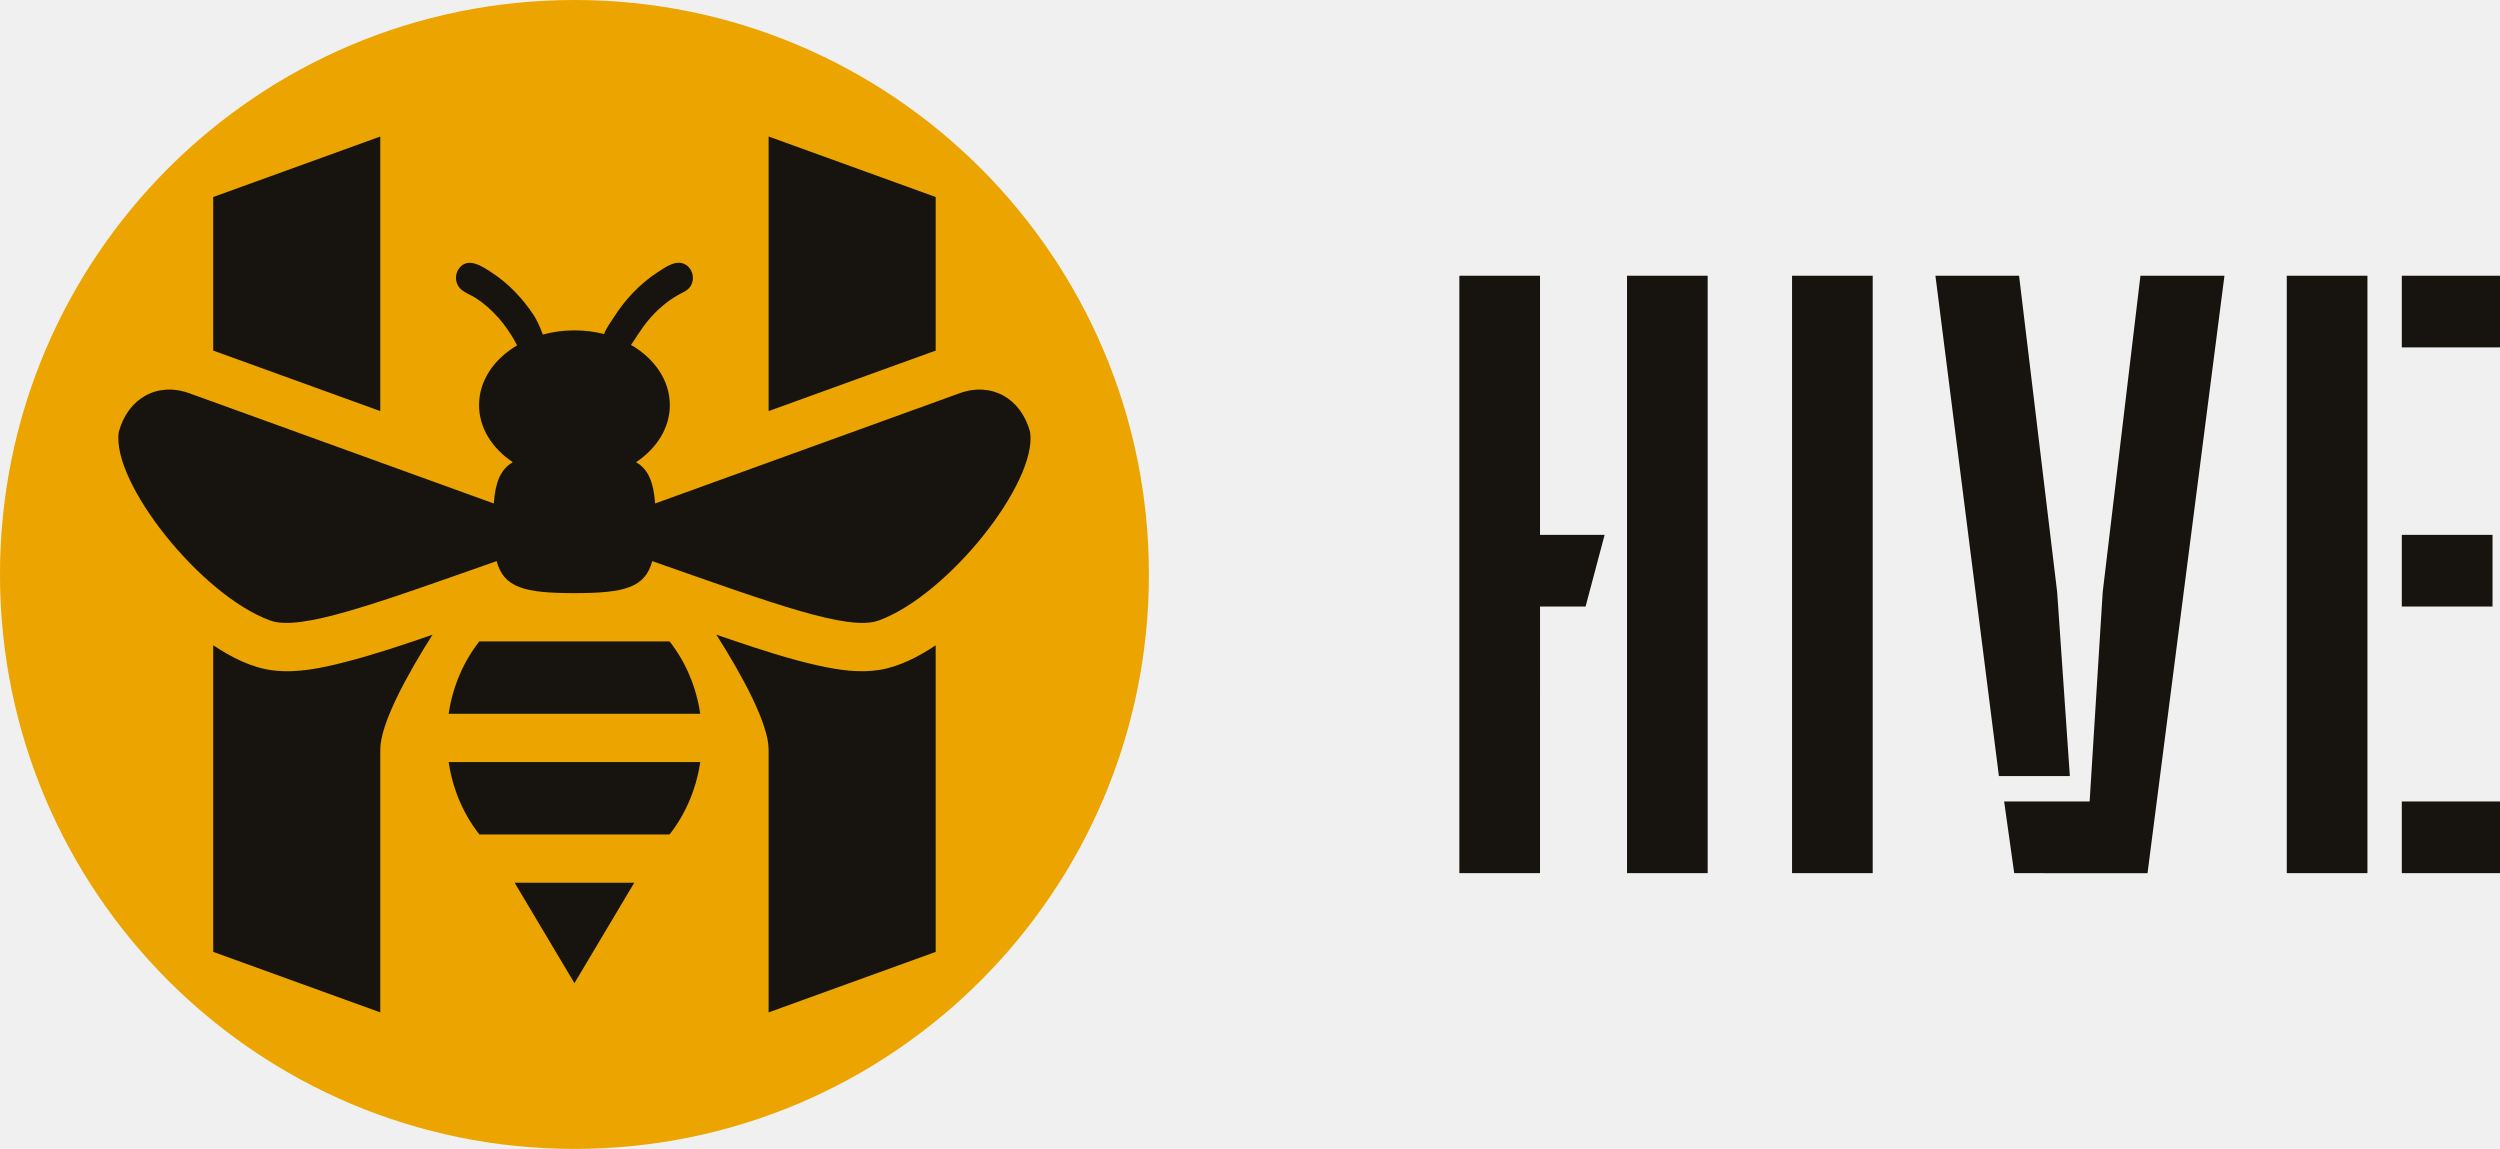
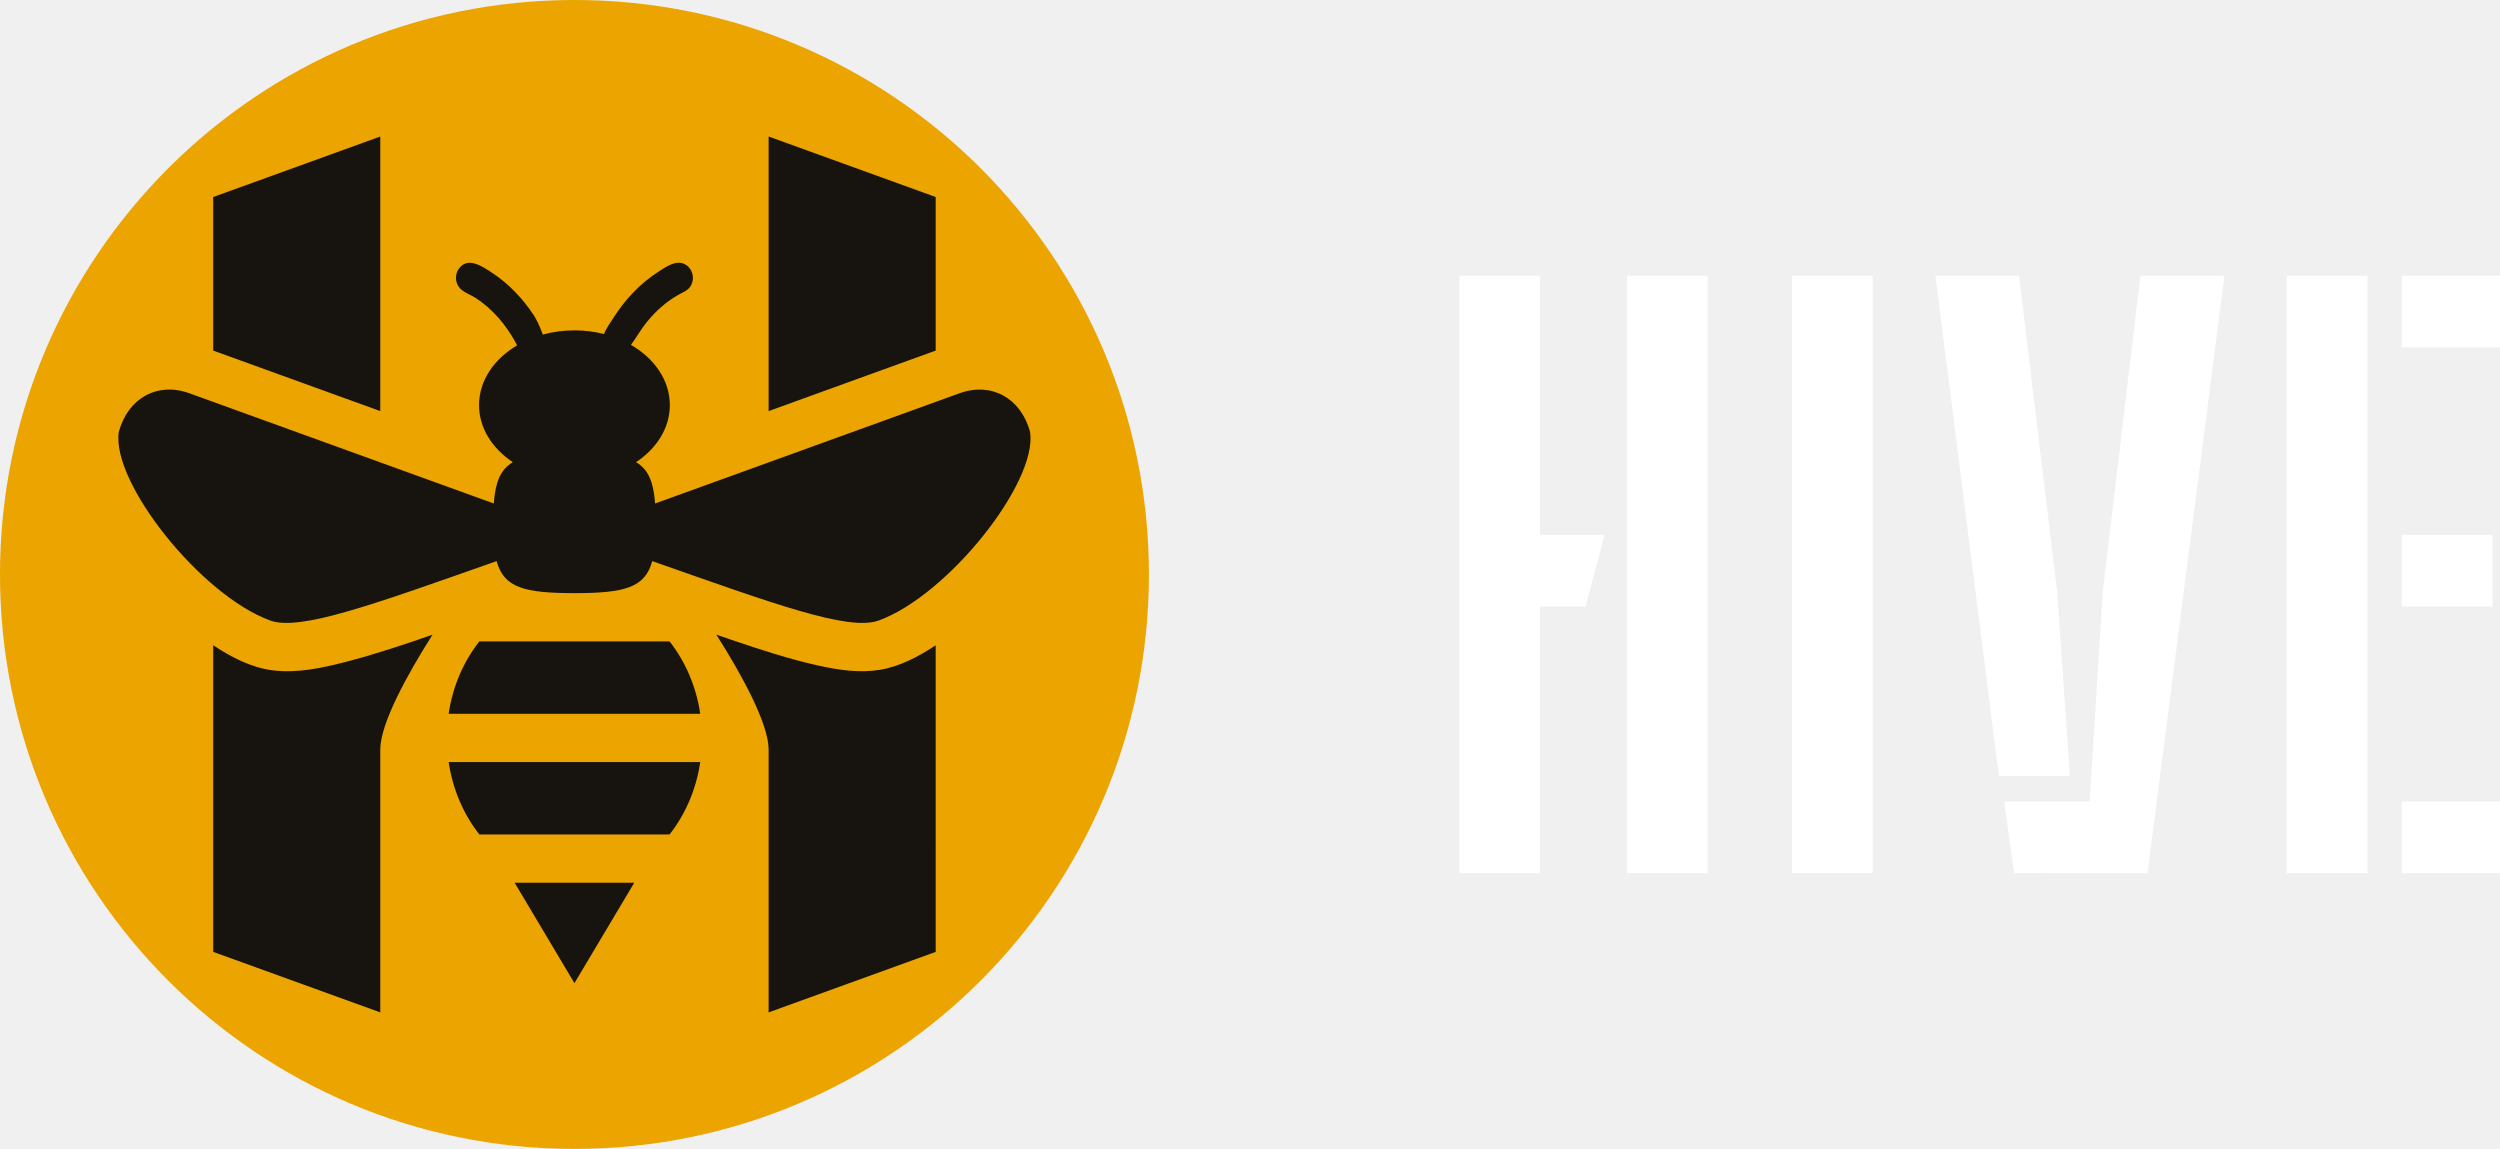
<svg xmlns="http://www.w3.org/2000/svg" viewBox="-500 -500 2175.99 1000" role="img" aria-label="HIVE">
  <circle r="500" fill="#eba400" />
  <path fill="#171410" d="M-169,381.17l-145.42,-52.65l0,-266.87c15.71,10.41 33.29,19.48 51.75,21.81c21.04,2.66 42.61,-1.95 62.92,-7.17c25.77,-6.63 51.06,-15.12 76.21,-23.84c-22.5,35.38 -45.46,77.68 -45.46,99.85l0,15l0,0zM-314.42,-328.52l145.42,-52.65l0,238.97c-33.74,-12.22 -67.47,-24.43 -101.21,-36.65c-12.68,-4.59 -25.35,-9.18 -38.03,-13.77c-2.07,-0.75 -4.12,-1.49 -6.18,-2.2zM169,-381.17l145.42,52.65l0,133.68c-2.06,0.73 -4.11,1.48 -6.18,2.23c-13.15,4.76 -26.29,9.52 -39.44,14.28c-33.27,12.05 -66.53,24.09 -99.8,36.14zM314.42,328.52l-145.42,52.65v-213.86l0,0v-15c0,-22.18 -22.98,-64.5 -45.48,-99.88c4.39,1.51 8.78,3 13.18,4.49c25.06,8.47 50.32,16.87 76.19,22.52c17.17,3.75 35.22,6.46 52.73,3.61c17.38,-2.83 33.92,-11.51 48.79,-21.38zM-264.74,40.11c-60.28,-21.83 -138.41,-120.12 -131.88,-164.06c7.88,-29.45 33.57,-43.84 61.39,-33.77l265.01,95.95c1.39,-18.59 5.79,-29.61 16.58,-35.96c-17.98,-11.93 -29.4,-29.75 -29.4,-49.67c0,-21.25 13,-40.11 33.1,-51.98c-0.82,-1.57 -1.59,-3.17 -2.45,-4.64c-3.94,-6.82 -8.46,-13.3 -13.62,-19.2c-5.86,-6.69 -12.54,-12.6 -19.93,-17.41c-4.24,-2.76 -10.01,-4.58 -13.53,-8.25c-4.31,-4.49 -4.9,-11.75 -1.37,-16.93c7.6,-11.14 20.31,-2.53 28.51,2.81c14.84,9.66 27.32,22.75 37.14,37.72c2.12,3.23 5.45,10.3 7.65,16.49c8.62,-2.37 17.88,-3.66 27.53,-3.66c8.99,0 17.66,1.12 25.77,3.19c1.88,-5.03 5.58,-10.02 8.2,-14.14c10.01,-15.76 22.89,-29.54 38.36,-39.6c7.17,-4.67 17.03,-12.04 25.36,-6.04c5.71,4.11 7.17,12.48 3.2,18.39c-2.58,3.84 -7.02,5.28 -10.81,7.47c-5.17,2.98 -10.05,6.48 -14.57,10.43c-7.85,6.85 -14.57,15 -20.2,23.87c-1.23,1.94 -3.56,5.55 -6.11,9.07c20.52,11.84 33.83,30.91 33.83,52.41c0,19.91 -11.42,37.73 -29.4,49.67c10.79,6.35 15.19,17.37 16.58,35.96l265.01,-95.95c27.82,-10.07 53.51,4.32 61.39,33.77c6.54,43.94 -71.6,142.23 -131.88,164.06c-26.15,9.47 -91.24,-14.55 -197.02,-51.73c-6.2,22.98 -23.68,27.88 -67.71,27.88c-44.03,0 -61.51,-4.9 -67.71,-27.88c-105.78,37.18 -170.87,61.2 -197.02,51.73zM-109.5,121.28c3.54,-23.98 13.05,-45.66 26.73,-63.02l165.53,0c13.68,17.36 23.19,39.04 26.73,63.02zM109.5,163.28c-3.54,23.98 -13.05,45.66 -26.73,63.02l-165.53,0c-13.68,-17.36 -23.19,-39.04 -26.73,-63.02zM-52.08,268.3h104.15l-52.08,87.42z" />
-   <path fill="#171410" d="M840.42,260h-70.2v-520h70.2l0,225.55h56.23l-16.57,62.4l-39.65,0zM986.35,260h-70.2v-520h70.2zM1129.99,260h-70.2v-520h70.2zM1239.84,175.5l-55.25,-435.5h72.8l33.15,275.27l11.05,160.22zM1253.17,260l-8.78,-62.4h74.42l11.38,-182.32l32.83,-275.27h73.13l-66.95,520zM1560.61,260h-70.2v-520h70.2zM1675.99,260h-85.47v-62.4h85.47zM1669.49,27.95h-78.97v-62.4h78.97zM1675.99,-197.6h-85.47v-62.4h85.47z" />
+   <path fill="#ffffff" d="M840.42,260h-70.2v-520h70.2l0,225.55h56.23l-16.57,62.4l-39.65,0zM986.35,260h-70.2v-520h70.2zM1129.99,260h-70.2v-520h70.2zM1239.84,175.5l-55.25,-435.5h72.8l33.15,275.27l11.05,160.22zM1253.17,260l-8.78,-62.4h74.42l11.38,-182.32l32.83,-275.27h73.13l-66.95,520zM1560.61,260h-70.2v-520h70.2zM1675.99,260h-85.47v-62.4h85.47zM1669.49,27.95h-78.97v-62.4h78.97zM1675.99,-197.6h-85.47v-62.4h85.47z" />
</svg>
